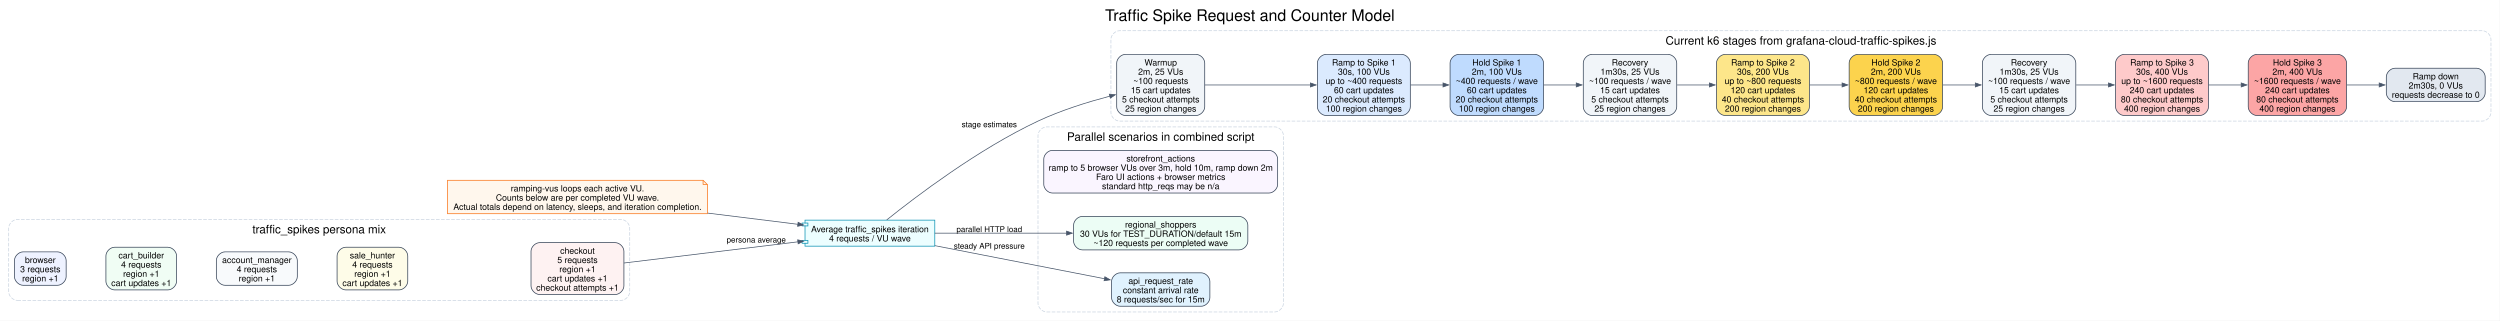
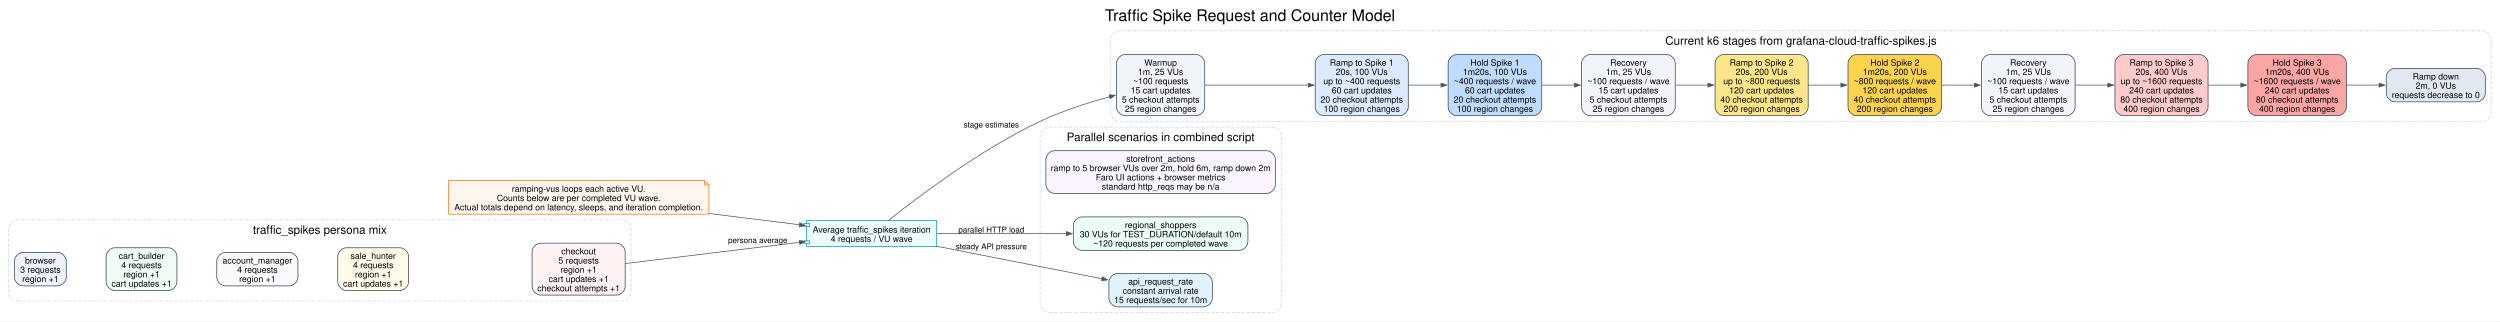
- <svg xmlns="http://www.w3.org/2000/svg" width="3458pt" height="444pt" viewBox="0.00 0.00 3458.00 444.00">
+ <svg xmlns="http://www.w3.org/2000/svg" width="3451pt" height="444pt" viewBox="0.00 0.00 3451.00 444.00">
  <g id="graph0" class="graph" transform="scale(1 1) rotate(0) translate(4 439.5)">
-     <polygon fill="white" stroke="none" points="-4,4 -4,-439.5 3453.5,-439.5 3453.5,4 -4,4" />
-     <text xml:space="preserve" text-anchor="middle" x="1724.75" y="-410.6" font-family="Helvetica,sans-Serif" font-size="22.00">Traffic Spike Request and Counter Model</text>
+     <polygon fill="white" stroke="none" points="-4,4 -4,-439.5 3446.75,-439.5 3446.75,4 -4,4" />
+     <text xml:space="preserve" text-anchor="middle" x="1721.38" y="-410.6" font-family="Helvetica,sans-Serif" font-size="22.00">Traffic Spike Request and Counter Model</text>
    <g id="clust1" class="cluster">
      <path fill="none" stroke="#cbd5e1" stroke-dasharray="5,2" d="M20,-24C20,-24 855,-24 855,-24 861,-24 867,-30 867,-36 867,-36 867,-124 867,-124 867,-130 861,-136 855,-136 855,-136 20,-136 20,-136 14,-136 8,-130 8,-124 8,-124 8,-36 8,-36 8,-30 14,-24 20,-24" />
      <text xml:space="preserve" text-anchor="middle" x="437.5" y="-116.8" font-family="Helvetica,sans-Serif" font-size="16.00">traffic_spikes persona mix</text>
    </g>
    <g id="clust2" class="cluster">
-       <path fill="none" stroke="#cbd5e1" stroke-dasharray="5,2" d="M1544.62,-272C1544.62,-272 3429.5,-272 3429.5,-272 3435.5,-272 3441.5,-278 3441.5,-284 3441.5,-284 3441.5,-385 3441.5,-385 3441.5,-391 3435.5,-397 3429.5,-397 3429.5,-397 1544.62,-397 1544.62,-397 1538.62,-397 1532.62,-391 1532.62,-385 1532.62,-385 1532.62,-284 1532.62,-284 1532.62,-278 1538.62,-272 1544.62,-272" />
-       <text xml:space="preserve" text-anchor="middle" x="2487.06" y="-377.8" font-family="Helvetica,sans-Serif" font-size="16.00">Current k6 stages from grafana-cloud-traffic-spikes.js</text>
+       <path fill="none" stroke="#cbd5e1" stroke-dasharray="5,2" d="M1541.25,-272C1541.25,-272 3422.75,-272 3422.75,-272 3428.75,-272 3434.75,-278 3434.75,-284 3434.75,-284 3434.75,-385 3434.75,-385 3434.75,-391 3428.75,-397 3422.75,-397 3422.75,-397 1541.25,-397 1541.25,-397 1535.25,-397 1529.25,-391 1529.25,-385 1529.25,-385 1529.25,-284 1529.25,-284 1529.25,-278 1535.25,-272 1541.25,-272" />
+       <text xml:space="preserve" text-anchor="middle" x="2482" y="-377.8" font-family="Helvetica,sans-Serif" font-size="16.00">Current k6 stages from grafana-cloud-traffic-spikes.js</text>
    </g>
    <g id="clust3" class="cluster">
-       <path fill="none" stroke="#cbd5e1" stroke-dasharray="5,2" d="M1443.75,-8C1443.75,-8 1759.25,-8 1759.25,-8 1765.25,-8 1771.25,-14 1771.25,-20 1771.25,-20 1771.25,-252 1771.25,-252 1771.25,-258 1765.25,-264 1759.25,-264 1759.25,-264 1443.75,-264 1443.75,-264 1437.75,-264 1431.75,-258 1431.75,-252 1431.75,-252 1431.75,-20 1431.75,-20 1431.75,-14 1437.75,-8 1443.75,-8" />
-       <text xml:space="preserve" text-anchor="middle" x="1601.5" y="-244.8" font-family="Helvetica,sans-Serif" font-size="16.00">Parallel scenarios in combined script</text>
+       <path fill="none" stroke="#cbd5e1" stroke-dasharray="5,2" d="M1443.75,-8C1443.75,-8 1752.5,-8 1752.5,-8 1758.5,-8 1764.5,-14 1764.5,-20 1764.5,-20 1764.5,-252 1764.5,-252 1764.5,-258 1758.5,-264 1752.5,-264 1752.5,-264 1443.75,-264 1443.75,-264 1437.75,-264 1431.75,-258 1431.75,-252 1431.75,-252 1431.75,-20 1431.75,-20 1431.75,-14 1437.75,-8 1443.75,-8" />
+       <text xml:space="preserve" text-anchor="middle" x="1598.12" y="-244.8" font-family="Helvetica,sans-Serif" font-size="16.00">Parallel scenarios in combined script</text>
    </g>
    <g id="node1" class="node">
      <polygon fill="#fff7ed" stroke="#f97316" points="968.5,-190.12 615,-190.12 615,-143.88 974.5,-143.88 974.5,-184.12 968.5,-190.12" />
      <polyline fill="none" stroke="#f97316" points="968.5,-190.12 968.5,-184.12" />
      <polyline fill="none" stroke="#f97316" points="974.5,-184.12 968.5,-184.12" />
      <text xml:space="preserve" text-anchor="middle" x="794.75" y="-174.72" font-family="Helvetica,sans-Serif" font-size="12.00">ramping-vus loops each active VU.</text>
      <text xml:space="preserve" text-anchor="middle" x="794.75" y="-161.97" font-family="Helvetica,sans-Serif" font-size="12.00">Counts below are per completed VU wave.</text>
      <text xml:space="preserve" text-anchor="middle" x="794.75" y="-149.22" font-family="Helvetica,sans-Serif" font-size="12.00">Actual totals depend on latency, sleeps, and iteration completion.</text>
    </g>
    <g id="node2" class="node">
      <polygon fill="#ecfeff" stroke="#0891b2" points="1289,-135 1109.5,-135 1109.5,-131 1105.5,-131 1105.5,-127 1109.5,-127 1109.5,-107 1105.5,-107 1105.5,-103 1109.5,-103 1109.5,-99 1289,-99 1289,-135" />
      <polyline fill="none" stroke="#0891b2" points="1109.5,-131 1113.5,-131 1113.5,-127 1109.5,-127" />
      <polyline fill="none" stroke="#0891b2" points="1109.5,-107 1113.5,-107 1113.5,-103 1109.5,-103" />
      <text xml:space="preserve" text-anchor="middle" x="1199.25" y="-118.35" font-family="Helvetica,sans-Serif" font-size="12.00">Average traffic_spikes iteration</text>
      <text xml:space="preserve" text-anchor="middle" x="1199.25" y="-105.6" font-family="Helvetica,sans-Serif" font-size="12.00">4 requests / VU wave</text>
    </g>
    <g id="edge14" class="edge">
      <path fill="none" stroke="#475569" d="M974.93,-144.74C1017.77,-139.42 1061.96,-133.93 1099.61,-129.25" />
      <polygon fill="#475569" stroke="#475569" points="1099.94,-132.03 1107.53,-128.27 1099.25,-126.48 1099.94,-132.03" />
    </g>
    <g id="node8" class="node">
-       <path fill="#f1f5f9" stroke="#334155" d="M1650.38,-364.25C1650.38,-364.25 1552.62,-364.25 1552.62,-364.25 1546.62,-364.25 1540.62,-358.25 1540.62,-352.25 1540.62,-352.25 1540.62,-291.75 1540.62,-291.75 1540.62,-285.75 1546.62,-279.75 1552.62,-279.75 1552.62,-279.75 1650.38,-279.75 1650.38,-279.75 1656.38,-279.75 1662.38,-285.75 1662.38,-291.75 1662.38,-291.75 1662.38,-352.25 1662.38,-352.25 1662.38,-358.25 1656.38,-364.25 1650.38,-364.25" />
-       <text xml:space="preserve" text-anchor="middle" x="1601.5" y="-348.85" font-family="Helvetica,sans-Serif" font-size="12.00">Warmup</text>
-       <text xml:space="preserve" text-anchor="middle" x="1601.5" y="-336.1" font-family="Helvetica,sans-Serif" font-size="12.00">2m, 25 VUs</text>
-       <text xml:space="preserve" text-anchor="middle" x="1601.5" y="-323.35" font-family="Helvetica,sans-Serif" font-size="12.00">~100 requests</text>
-       <text xml:space="preserve" text-anchor="middle" x="1601.5" y="-310.6" font-family="Helvetica,sans-Serif" font-size="12.00">15 cart updates</text>
-       <text xml:space="preserve" text-anchor="middle" x="1601.5" y="-297.85" font-family="Helvetica,sans-Serif" font-size="12.00">5 checkout attempts</text>
-       <text xml:space="preserve" text-anchor="middle" x="1601.5" y="-285.1" font-family="Helvetica,sans-Serif" font-size="12.00">25 region changes</text>
+       <path fill="#f1f5f9" stroke="#334155" d="M1647,-364.25C1647,-364.25 1549.25,-364.25 1549.25,-364.25 1543.25,-364.25 1537.25,-358.25 1537.25,-352.25 1537.25,-352.25 1537.25,-291.75 1537.25,-291.75 1537.25,-285.75 1543.25,-279.75 1549.25,-279.75 1549.25,-279.75 1647,-279.75 1647,-279.75 1653,-279.75 1659,-285.75 1659,-291.75 1659,-291.75 1659,-352.25 1659,-352.25 1659,-358.25 1653,-364.25 1647,-364.25" />
+       <text xml:space="preserve" text-anchor="middle" x="1598.12" y="-348.85" font-family="Helvetica,sans-Serif" font-size="12.00">Warmup</text>
+       <text xml:space="preserve" text-anchor="middle" x="1598.12" y="-336.1" font-family="Helvetica,sans-Serif" font-size="12.00">1m, 25 VUs</text>
+       <text xml:space="preserve" text-anchor="middle" x="1598.12" y="-323.35" font-family="Helvetica,sans-Serif" font-size="12.00">~100 requests</text>
+       <text xml:space="preserve" text-anchor="middle" x="1598.12" y="-310.6" font-family="Helvetica,sans-Serif" font-size="12.00">15 cart updates</text>
+       <text xml:space="preserve" text-anchor="middle" x="1598.12" y="-297.85" font-family="Helvetica,sans-Serif" font-size="12.00">5 checkout attempts</text>
+       <text xml:space="preserve" text-anchor="middle" x="1598.12" y="-285.1" font-family="Helvetica,sans-Serif" font-size="12.00">25 region changes</text>
    </g>
    <g id="edge15" class="edge">
-       <path fill="none" stroke="#475569" d="M1222.52,-135.31C1262.26,-167.18 1349,-233.14 1431.75,-272 1463.22,-286.78 1500.04,-298.29 1531.25,-306.53" />
-       <polygon fill="#475569" stroke="#475569" points="1530.41,-309.21 1538.85,-308.5 1531.81,-303.78 1530.41,-309.21" />
-       <text xml:space="preserve" text-anchor="middle" x="1364.38" y="-263.57" font-family="Helvetica,sans-Serif" font-size="11.00">stage estimates</text>
+       <path fill="none" stroke="#475569" d="M1222.54,-135.26C1262.31,-167.06 1349.11,-232.91 1431.75,-272 1462.23,-286.42 1497.82,-297.81 1528.17,-306.06" />
+       <polygon fill="#475569" stroke="#475569" points="1527.08,-308.67 1535.53,-308.02 1528.52,-303.26 1527.08,-308.67" />
+       <text xml:space="preserve" text-anchor="middle" x="1364.38" y="-263.52" font-family="Helvetica,sans-Serif" font-size="11.00">stage estimates</text>
    </g>
    <g id="node18" class="node">
-       <path fill="#ecfdf5" stroke="#334155" d="M1710,-140.12C1710,-140.12 1493,-140.12 1493,-140.12 1487,-140.12 1481,-134.12 1481,-128.12 1481,-128.12 1481,-105.88 1481,-105.88 1481,-99.88 1487,-93.88 1493,-93.88 1493,-93.88 1710,-93.88 1710,-93.88 1716,-93.88 1722,-99.88 1722,-105.88 1722,-105.88 1722,-128.12 1722,-128.12 1722,-134.12 1716,-140.12 1710,-140.12" />
-       <text xml:space="preserve" text-anchor="middle" x="1601.5" y="-124.72" font-family="Helvetica,sans-Serif" font-size="12.00">regional_shoppers</text>
-       <text xml:space="preserve" text-anchor="middle" x="1601.5" y="-111.97" font-family="Helvetica,sans-Serif" font-size="12.00">30 VUs for TEST_DURATION/default 15m</text>
-       <text xml:space="preserve" text-anchor="middle" x="1601.5" y="-99.22" font-family="Helvetica,sans-Serif" font-size="12.00">~120 requests per completed wave</text>
+       <path fill="#ecfdf5" stroke="#334155" d="M1706.62,-140.12C1706.62,-140.12 1489.62,-140.12 1489.62,-140.12 1483.62,-140.12 1477.62,-134.12 1477.62,-128.12 1477.62,-128.12 1477.62,-105.88 1477.62,-105.88 1477.62,-99.88 1483.62,-93.88 1489.62,-93.88 1489.62,-93.88 1706.62,-93.88 1706.62,-93.88 1712.62,-93.88 1718.62,-99.88 1718.62,-105.88 1718.62,-105.88 1718.62,-128.12 1718.62,-128.12 1718.62,-134.12 1712.62,-140.12 1706.62,-140.12" />
+       <text xml:space="preserve" text-anchor="middle" x="1598.12" y="-124.72" font-family="Helvetica,sans-Serif" font-size="12.00">regional_shoppers</text>
+       <text xml:space="preserve" text-anchor="middle" x="1598.12" y="-111.97" font-family="Helvetica,sans-Serif" font-size="12.00">30 VUs for TEST_DURATION/default 10m</text>
+       <text xml:space="preserve" text-anchor="middle" x="1598.12" y="-99.22" font-family="Helvetica,sans-Serif" font-size="12.00">~120 requests per completed wave</text>
    </g>
    <g id="edge16" class="edge">
-       <path fill="none" stroke="#475569" d="M1289.08,-117C1342.64,-117 1411.79,-117 1471.32,-117" />
-       <polygon fill="#475569" stroke="#475569" points="1471.28,-119.8 1479.28,-117 1471.28,-114.2 1471.28,-119.8" />
+       <path fill="none" stroke="#475569" d="M1289.32,-117C1342.03,-117 1409.72,-117 1468.19,-117" />
+       <polygon fill="#475569" stroke="#475569" points="1467.98,-119.8 1475.98,-117 1467.98,-114.2 1467.98,-119.8" />
      <text xml:space="preserve" text-anchor="middle" x="1364.38" y="-118.55" font-family="Helvetica,sans-Serif" font-size="11.00">parallel HTTP load</text>
    </g>
    <g id="node19" class="node">
-       <path fill="#e0f2fe" stroke="#334155" d="M1657.5,-62.12C1657.5,-62.12 1545.5,-62.12 1545.5,-62.12 1539.5,-62.12 1533.5,-56.12 1533.5,-50.12 1533.5,-50.12 1533.5,-27.88 1533.5,-27.88 1533.5,-21.88 1539.5,-15.88 1545.5,-15.88 1545.5,-15.88 1657.5,-15.88 1657.5,-15.88 1663.5,-15.88 1669.5,-21.88 1669.5,-27.88 1669.5,-27.88 1669.5,-50.12 1669.5,-50.12 1669.5,-56.12 1663.5,-62.12 1657.5,-62.12" />
-       <text xml:space="preserve" text-anchor="middle" x="1601.5" y="-46.73" font-family="Helvetica,sans-Serif" font-size="12.00">api_request_rate</text>
-       <text xml:space="preserve" text-anchor="middle" x="1601.5" y="-33.98" font-family="Helvetica,sans-Serif" font-size="12.00">constant arrival rate</text>
-       <text xml:space="preserve" text-anchor="middle" x="1601.5" y="-21.23" font-family="Helvetica,sans-Serif" font-size="12.00">8 requests/sec for 15m</text>
+       <path fill="#e0f2fe" stroke="#334155" d="M1657.5,-62.12C1657.5,-62.12 1538.75,-62.12 1538.75,-62.12 1532.75,-62.12 1526.75,-56.12 1526.75,-50.12 1526.75,-50.12 1526.75,-27.88 1526.75,-27.88 1526.75,-21.88 1532.75,-15.88 1538.75,-15.88 1538.75,-15.88 1657.5,-15.88 1657.5,-15.88 1663.5,-15.88 1669.5,-21.88 1669.5,-27.88 1669.5,-27.88 1669.5,-50.12 1669.5,-50.12 1669.5,-56.12 1663.5,-62.12 1657.5,-62.12" />
+       <text xml:space="preserve" text-anchor="middle" x="1598.12" y="-46.73" font-family="Helvetica,sans-Serif" font-size="12.00">api_request_rate</text>
+       <text xml:space="preserve" text-anchor="middle" x="1598.12" y="-33.98" font-family="Helvetica,sans-Serif" font-size="12.00">constant arrival rate</text>
+       <text xml:space="preserve" text-anchor="middle" x="1598.12" y="-21.23" font-family="Helvetica,sans-Serif" font-size="12.00">15 requests/sec for 10m</text>
    </g>
    <g id="edge17" class="edge">
-       <path fill="none" stroke="#475569" d="M1289.08,-99.69C1359.47,-85.97 1456.79,-67.01 1523.81,-53.95" />
-       <polygon fill="#475569" stroke="#475569" points="1524.25,-56.71 1531.57,-52.43 1523.18,-51.21 1524.25,-56.71" />
+       <path fill="none" stroke="#475569" d="M1289.32,-99.5C1357.74,-86.05 1451.41,-67.64 1517.39,-54.67" />
+       <polygon fill="#475569" stroke="#475569" points="1517.71,-57.46 1525.02,-53.17 1516.63,-51.97 1517.71,-57.46" />
      <text xml:space="preserve" text-anchor="middle" x="1364.38" y="-95.5" font-family="Helvetica,sans-Serif" font-size="11.00">steady API pressure</text>
    </g>
    <g id="node3" class="node">
      <path fill="#eef2ff" stroke="#334155" d="M75.5,-91.12C75.5,-91.12 28,-91.12 28,-91.12 22,-91.12 16,-85.12 16,-79.12 16,-79.12 16,-56.88 16,-56.88 16,-50.88 22,-44.88 28,-44.88 28,-44.88 75.5,-44.88 75.5,-44.88 81.5,-44.88 87.5,-50.88 87.5,-56.88 87.5,-56.88 87.5,-79.12 87.5,-79.12 87.5,-85.12 81.5,-91.12 75.5,-91.12" />
      <text xml:space="preserve" text-anchor="middle" x="51.75" y="-75.72" font-family="Helvetica,sans-Serif" font-size="12.00">browser</text>
      <text xml:space="preserve" text-anchor="middle" x="51.75" y="-62.98" font-family="Helvetica,sans-Serif" font-size="12.00">3 requests</text>
      <text xml:space="preserve" text-anchor="middle" x="51.75" y="-50.23" font-family="Helvetica,sans-Serif" font-size="12.00">region +1</text>
    </g>
    <g id="node4" class="node">
      <path fill="#f0fdf4" stroke="#334155" d="M228.25,-97.5C228.25,-97.5 154.5,-97.5 154.5,-97.5 148.5,-97.5 142.5,-91.5 142.5,-85.5 142.5,-85.5 142.5,-50.5 142.5,-50.5 142.5,-44.5 148.5,-38.5 154.5,-38.5 154.5,-38.5 228.25,-38.5 228.25,-38.5 234.25,-38.5 240.25,-44.5 240.25,-50.5 240.25,-50.5 240.25,-85.5 240.25,-85.5 240.25,-91.5 234.25,-97.5 228.25,-97.5" />
      <text xml:space="preserve" text-anchor="middle" x="191.38" y="-82.1" font-family="Helvetica,sans-Serif" font-size="12.00">cart_builder</text>
      <text xml:space="preserve" text-anchor="middle" x="191.38" y="-69.35" font-family="Helvetica,sans-Serif" font-size="12.00">4 requests</text>
      <text xml:space="preserve" text-anchor="middle" x="191.38" y="-56.6" font-family="Helvetica,sans-Serif" font-size="12.00">region +1</text>
      <text xml:space="preserve" text-anchor="middle" x="191.38" y="-43.85" font-family="Helvetica,sans-Serif" font-size="12.00">cart updates +1</text>
    </g>
    <g id="node5" class="node">
      <path fill="#f8fafc" stroke="#334155" d="M395.25,-91.12C395.25,-91.12 307.25,-91.12 307.25,-91.12 301.25,-91.12 295.25,-85.12 295.25,-79.12 295.25,-79.12 295.25,-56.88 295.25,-56.88 295.25,-50.88 301.25,-44.88 307.25,-44.88 307.25,-44.88 395.25,-44.88 395.25,-44.88 401.25,-44.88 407.25,-50.88 407.25,-56.88 407.25,-56.88 407.25,-79.12 407.25,-79.12 407.25,-85.12 401.25,-91.12 395.25,-91.12" />
      <text xml:space="preserve" text-anchor="middle" x="351.25" y="-75.72" font-family="Helvetica,sans-Serif" font-size="12.00">account_manager</text>
      <text xml:space="preserve" text-anchor="middle" x="351.25" y="-62.98" font-family="Helvetica,sans-Serif" font-size="12.00">4 requests</text>
      <text xml:space="preserve" text-anchor="middle" x="351.25" y="-50.23" font-family="Helvetica,sans-Serif" font-size="12.00">region +1</text>
    </g>
    <g id="node6" class="node">
      <path fill="#fefce8" stroke="#334155" d="M548,-97.5C548,-97.5 474.25,-97.5 474.25,-97.5 468.25,-97.5 462.25,-91.5 462.25,-85.5 462.25,-85.5 462.25,-50.5 462.25,-50.5 462.25,-44.5 468.25,-38.5 474.25,-38.5 474.25,-38.5 548,-38.5 548,-38.5 554,-38.5 560,-44.5 560,-50.5 560,-50.5 560,-85.5 560,-85.5 560,-91.5 554,-97.5 548,-97.5" />
      <text xml:space="preserve" text-anchor="middle" x="511.12" y="-82.1" font-family="Helvetica,sans-Serif" font-size="12.00">sale_hunter</text>
      <text xml:space="preserve" text-anchor="middle" x="511.12" y="-69.35" font-family="Helvetica,sans-Serif" font-size="12.00">4 requests</text>
      <text xml:space="preserve" text-anchor="middle" x="511.12" y="-56.6" font-family="Helvetica,sans-Serif" font-size="12.00">region +1</text>
      <text xml:space="preserve" text-anchor="middle" x="511.12" y="-43.85" font-family="Helvetica,sans-Serif" font-size="12.00">cart updates +1</text>
    </g>
    <g id="node7" class="node">
      <path fill="#fef2f2" stroke="#334155" d="M847,-103.88C847,-103.88 742.5,-103.88 742.5,-103.88 736.5,-103.88 730.5,-97.88 730.5,-91.88 730.5,-91.88 730.5,-44.12 730.5,-44.12 730.5,-38.12 736.5,-32.12 742.5,-32.12 742.5,-32.12 847,-32.12 847,-32.12 853,-32.12 859,-38.12 859,-44.12 859,-44.12 859,-91.88 859,-91.88 859,-97.88 853,-103.88 847,-103.88" />
      <text xml:space="preserve" text-anchor="middle" x="794.75" y="-88.47" font-family="Helvetica,sans-Serif" font-size="12.00">checkout</text>
      <text xml:space="preserve" text-anchor="middle" x="794.75" y="-75.72" font-family="Helvetica,sans-Serif" font-size="12.00">5 requests</text>
      <text xml:space="preserve" text-anchor="middle" x="794.75" y="-62.98" font-family="Helvetica,sans-Serif" font-size="12.00">region +1</text>
      <text xml:space="preserve" text-anchor="middle" x="794.75" y="-50.23" font-family="Helvetica,sans-Serif" font-size="12.00">cart updates +1</text>
      <text xml:space="preserve" text-anchor="middle" x="794.75" y="-37.48" font-family="Helvetica,sans-Serif" font-size="12.00">checkout attempts +1</text>
    </g>
    <g id="edge18" class="edge">
      <path fill="none" stroke="#475569" d="M859.08,-75.71C923.76,-83.58 1025.04,-95.91 1100.11,-105.05" />
      <polygon fill="#475569" stroke="#475569" points="1099.34,-107.78 1107.62,-105.97 1100.02,-102.22 1099.34,-107.78" />
      <text xml:space="preserve" text-anchor="middle" x="1042" y="-104.07" font-family="Helvetica,sans-Serif" font-size="11.00">persona average</text>
    </g>
    <g id="node9" class="node">
-       <path fill="#dbeafe" stroke="#334155" d="M1934.75,-364.25C1934.75,-364.25 1830.25,-364.25 1830.25,-364.25 1824.25,-364.25 1818.25,-358.25 1818.25,-352.25 1818.25,-352.25 1818.25,-291.75 1818.25,-291.75 1818.25,-285.75 1824.25,-279.75 1830.25,-279.75 1830.25,-279.75 1934.75,-279.75 1934.75,-279.75 1940.75,-279.75 1946.75,-285.75 1946.75,-291.75 1946.75,-291.75 1946.75,-352.25 1946.75,-352.25 1946.75,-358.25 1940.75,-364.25 1934.75,-364.25" />
-       <text xml:space="preserve" text-anchor="middle" x="1882.5" y="-348.85" font-family="Helvetica,sans-Serif" font-size="12.00">Ramp to Spike 1</text>
-       <text xml:space="preserve" text-anchor="middle" x="1882.5" y="-336.1" font-family="Helvetica,sans-Serif" font-size="12.00">30s, 100 VUs</text>
-       <text xml:space="preserve" text-anchor="middle" x="1882.5" y="-323.35" font-family="Helvetica,sans-Serif" font-size="12.00">up to ~400 requests</text>
-       <text xml:space="preserve" text-anchor="middle" x="1882.5" y="-310.6" font-family="Helvetica,sans-Serif" font-size="12.00">60 cart updates</text>
-       <text xml:space="preserve" text-anchor="middle" x="1882.5" y="-297.85" font-family="Helvetica,sans-Serif" font-size="12.00">20 checkout attempts</text>
-       <text xml:space="preserve" text-anchor="middle" x="1882.5" y="-285.1" font-family="Helvetica,sans-Serif" font-size="12.00">100 region changes</text>
+       <path fill="#dbeafe" stroke="#334155" d="M1928,-364.25C1928,-364.25 1823.5,-364.25 1823.5,-364.25 1817.5,-364.25 1811.5,-358.25 1811.5,-352.25 1811.5,-352.25 1811.5,-291.75 1811.5,-291.75 1811.5,-285.75 1817.5,-279.75 1823.5,-279.75 1823.5,-279.75 1928,-279.75 1928,-279.75 1934,-279.75 1940,-285.75 1940,-291.75 1940,-291.75 1940,-352.25 1940,-352.25 1940,-358.25 1934,-364.25 1928,-364.25" />
+       <text xml:space="preserve" text-anchor="middle" x="1875.75" y="-348.85" font-family="Helvetica,sans-Serif" font-size="12.00">Ramp to Spike 1</text>
+       <text xml:space="preserve" text-anchor="middle" x="1875.75" y="-336.1" font-family="Helvetica,sans-Serif" font-size="12.00">20s, 100 VUs</text>
+       <text xml:space="preserve" text-anchor="middle" x="1875.75" y="-323.35" font-family="Helvetica,sans-Serif" font-size="12.00">up to ~400 requests</text>
+       <text xml:space="preserve" text-anchor="middle" x="1875.75" y="-310.6" font-family="Helvetica,sans-Serif" font-size="12.00">60 cart updates</text>
+       <text xml:space="preserve" text-anchor="middle" x="1875.75" y="-297.85" font-family="Helvetica,sans-Serif" font-size="12.00">20 checkout attempts</text>
+       <text xml:space="preserve" text-anchor="middle" x="1875.75" y="-285.1" font-family="Helvetica,sans-Serif" font-size="12.00">100 region changes</text>
    </g>
    <g id="edge5" class="edge">
-       <path fill="none" stroke="#475569" d="M1662.7,-322C1705.47,-322 1763.14,-322 1808.53,-322" />
-       <polygon fill="#475569" stroke="#475569" points="1808.51,-324.8 1816.51,-322 1808.51,-319.2 1808.51,-324.8" />
+       <path fill="none" stroke="#475569" d="M1659.27,-322C1701.27,-322 1757.55,-322 1802.07,-322" />
+       <polygon fill="#475569" stroke="#475569" points="1801.86,-324.8 1809.86,-322 1801.86,-319.2 1801.86,-324.8" />
    </g>
    <g id="node10" class="node">
-       <path fill="#bfdbfe" stroke="#334155" d="M2119,-364.25C2119,-364.25 2013.75,-364.25 2013.75,-364.25 2007.75,-364.25 2001.75,-358.25 2001.75,-352.25 2001.75,-352.25 2001.75,-291.75 2001.75,-291.75 2001.75,-285.75 2007.75,-279.75 2013.75,-279.75 2013.75,-279.75 2119,-279.75 2119,-279.75 2125,-279.75 2131,-285.75 2131,-291.75 2131,-291.75 2131,-352.25 2131,-352.25 2131,-358.25 2125,-364.25 2119,-364.25" />
-       <text xml:space="preserve" text-anchor="middle" x="2066.38" y="-348.85" font-family="Helvetica,sans-Serif" font-size="12.00">Hold Spike 1</text>
-       <text xml:space="preserve" text-anchor="middle" x="2066.38" y="-336.1" font-family="Helvetica,sans-Serif" font-size="12.00">2m, 100 VUs</text>
-       <text xml:space="preserve" text-anchor="middle" x="2066.38" y="-323.35" font-family="Helvetica,sans-Serif" font-size="12.00">~400 requests / wave</text>
-       <text xml:space="preserve" text-anchor="middle" x="2066.38" y="-310.6" font-family="Helvetica,sans-Serif" font-size="12.00">60 cart updates</text>
-       <text xml:space="preserve" text-anchor="middle" x="2066.38" y="-297.85" font-family="Helvetica,sans-Serif" font-size="12.00">20 checkout attempts</text>
-       <text xml:space="preserve" text-anchor="middle" x="2066.38" y="-285.1" font-family="Helvetica,sans-Serif" font-size="12.00">100 region changes</text>
+       <path fill="#bfdbfe" stroke="#334155" d="M2112.25,-364.25C2112.25,-364.25 2007,-364.25 2007,-364.25 2001,-364.25 1995,-358.25 1995,-352.25 1995,-352.25 1995,-291.75 1995,-291.75 1995,-285.75 2001,-279.75 2007,-279.75 2007,-279.75 2112.25,-279.75 2112.25,-279.75 2118.25,-279.75 2124.25,-285.75 2124.25,-291.75 2124.25,-291.75 2124.25,-352.25 2124.25,-352.25 2124.25,-358.25 2118.25,-364.25 2112.25,-364.25" />
+       <text xml:space="preserve" text-anchor="middle" x="2059.62" y="-348.85" font-family="Helvetica,sans-Serif" font-size="12.00">Hold Spike 1</text>
+       <text xml:space="preserve" text-anchor="middle" x="2059.62" y="-336.1" font-family="Helvetica,sans-Serif" font-size="12.00">1m20s, 100 VUs</text>
+       <text xml:space="preserve" text-anchor="middle" x="2059.62" y="-323.35" font-family="Helvetica,sans-Serif" font-size="12.00">~400 requests / wave</text>
+       <text xml:space="preserve" text-anchor="middle" x="2059.62" y="-310.6" font-family="Helvetica,sans-Serif" font-size="12.00">60 cart updates</text>
+       <text xml:space="preserve" text-anchor="middle" x="2059.62" y="-297.85" font-family="Helvetica,sans-Serif" font-size="12.00">20 checkout attempts</text>
+       <text xml:space="preserve" text-anchor="middle" x="2059.62" y="-285.1" font-family="Helvetica,sans-Serif" font-size="12.00">100 region changes</text>
    </g>
    <g id="edge6" class="edge">
-       <path fill="none" stroke="#475569" d="M1947.11,-322C1961.7,-322 1977.33,-322 1992.28,-322" />
-       <polygon fill="#475569" stroke="#475569" points="1991.98,-324.8 1999.98,-322 1991.98,-319.2 1991.98,-324.8" />
+       <path fill="none" stroke="#475569" d="M1940.36,-322C1954.95,-322 1970.58,-322 1985.53,-322" />
+       <polygon fill="#475569" stroke="#475569" points="1985.23,-324.8 1993.23,-322 1985.23,-319.2 1985.23,-324.8" />
    </g>
    <g id="node11" class="node">
-       <path fill="#f1f5f9" stroke="#334155" d="M2303.25,-364.25C2303.25,-364.25 2198,-364.25 2198,-364.25 2192,-364.25 2186,-358.25 2186,-352.25 2186,-352.25 2186,-291.75 2186,-291.75 2186,-285.75 2192,-279.75 2198,-279.75 2198,-279.75 2303.25,-279.75 2303.25,-279.75 2309.25,-279.75 2315.25,-285.75 2315.25,-291.75 2315.25,-291.75 2315.25,-352.25 2315.25,-352.25 2315.25,-358.25 2309.25,-364.25 2303.25,-364.25" />
-       <text xml:space="preserve" text-anchor="middle" x="2250.62" y="-348.85" font-family="Helvetica,sans-Serif" font-size="12.00">Recovery</text>
-       <text xml:space="preserve" text-anchor="middle" x="2250.62" y="-336.1" font-family="Helvetica,sans-Serif" font-size="12.00">1m30s, 25 VUs</text>
-       <text xml:space="preserve" text-anchor="middle" x="2250.62" y="-323.35" font-family="Helvetica,sans-Serif" font-size="12.00">~100 requests / wave</text>
-       <text xml:space="preserve" text-anchor="middle" x="2250.62" y="-310.6" font-family="Helvetica,sans-Serif" font-size="12.00">15 cart updates</text>
-       <text xml:space="preserve" text-anchor="middle" x="2250.62" y="-297.85" font-family="Helvetica,sans-Serif" font-size="12.00">5 checkout attempts</text>
-       <text xml:space="preserve" text-anchor="middle" x="2250.62" y="-285.1" font-family="Helvetica,sans-Serif" font-size="12.00">25 region changes</text>
+       <path fill="#f1f5f9" stroke="#334155" d="M2296.5,-364.25C2296.5,-364.25 2191.25,-364.25 2191.25,-364.25 2185.25,-364.25 2179.25,-358.25 2179.25,-352.25 2179.25,-352.25 2179.25,-291.75 2179.25,-291.75 2179.25,-285.75 2185.25,-279.75 2191.25,-279.75 2191.25,-279.75 2296.5,-279.75 2296.5,-279.75 2302.5,-279.75 2308.5,-285.75 2308.5,-291.75 2308.5,-291.75 2308.5,-352.25 2308.5,-352.25 2308.5,-358.25 2302.5,-364.25 2296.5,-364.25" />
+       <text xml:space="preserve" text-anchor="middle" x="2243.88" y="-348.85" font-family="Helvetica,sans-Serif" font-size="12.00">Recovery</text>
+       <text xml:space="preserve" text-anchor="middle" x="2243.88" y="-336.1" font-family="Helvetica,sans-Serif" font-size="12.00">1m, 25 VUs</text>
+       <text xml:space="preserve" text-anchor="middle" x="2243.88" y="-323.35" font-family="Helvetica,sans-Serif" font-size="12.00">~100 requests / wave</text>
+       <text xml:space="preserve" text-anchor="middle" x="2243.88" y="-310.6" font-family="Helvetica,sans-Serif" font-size="12.00">15 cart updates</text>
+       <text xml:space="preserve" text-anchor="middle" x="2243.88" y="-297.85" font-family="Helvetica,sans-Serif" font-size="12.00">5 checkout attempts</text>
+       <text xml:space="preserve" text-anchor="middle" x="2243.88" y="-285.1" font-family="Helvetica,sans-Serif" font-size="12.00">25 region changes</text>
    </g>
    <g id="edge7" class="edge">
-       <path fill="none" stroke="#475569" d="M2131.37,-322C2145.98,-322 2161.62,-322 2176.57,-322" />
-       <polygon fill="#475569" stroke="#475569" points="2176.27,-324.8 2184.27,-322 2176.27,-319.2 2176.27,-324.8" />
+       <path fill="none" stroke="#475569" d="M2124.62,-322C2139.23,-322 2154.87,-322 2169.82,-322" />
+       <polygon fill="#475569" stroke="#475569" points="2169.52,-324.8 2177.52,-322 2169.52,-319.2 2169.52,-324.8" />
    </g>
    <g id="node12" class="node">
-       <path fill="#fde68a" stroke="#334155" d="M2486.75,-364.25C2486.75,-364.25 2382.25,-364.25 2382.25,-364.25 2376.25,-364.25 2370.25,-358.25 2370.25,-352.25 2370.25,-352.25 2370.25,-291.75 2370.25,-291.75 2370.25,-285.75 2376.25,-279.75 2382.25,-279.75 2382.25,-279.75 2486.75,-279.75 2486.75,-279.75 2492.75,-279.75 2498.75,-285.75 2498.75,-291.75 2498.75,-291.75 2498.75,-352.25 2498.75,-352.25 2498.75,-358.25 2492.75,-364.25 2486.75,-364.25" />
-       <text xml:space="preserve" text-anchor="middle" x="2434.5" y="-348.85" font-family="Helvetica,sans-Serif" font-size="12.00">Ramp to Spike 2</text>
-       <text xml:space="preserve" text-anchor="middle" x="2434.5" y="-336.1" font-family="Helvetica,sans-Serif" font-size="12.00">30s, 200 VUs</text>
-       <text xml:space="preserve" text-anchor="middle" x="2434.5" y="-323.35" font-family="Helvetica,sans-Serif" font-size="12.00">up to ~800 requests</text>
-       <text xml:space="preserve" text-anchor="middle" x="2434.5" y="-310.6" font-family="Helvetica,sans-Serif" font-size="12.00">120 cart updates</text>
-       <text xml:space="preserve" text-anchor="middle" x="2434.5" y="-297.85" font-family="Helvetica,sans-Serif" font-size="12.00">40 checkout attempts</text>
-       <text xml:space="preserve" text-anchor="middle" x="2434.5" y="-285.1" font-family="Helvetica,sans-Serif" font-size="12.00">200 region changes</text>
+       <path fill="#fde68a" stroke="#334155" d="M2480,-364.25C2480,-364.25 2375.5,-364.25 2375.5,-364.25 2369.5,-364.25 2363.5,-358.25 2363.5,-352.25 2363.5,-352.25 2363.5,-291.75 2363.5,-291.75 2363.5,-285.75 2369.5,-279.75 2375.5,-279.75 2375.5,-279.75 2480,-279.75 2480,-279.75 2486,-279.75 2492,-285.75 2492,-291.75 2492,-291.75 2492,-352.25 2492,-352.25 2492,-358.25 2486,-364.25 2480,-364.25" />
+       <text xml:space="preserve" text-anchor="middle" x="2427.75" y="-348.85" font-family="Helvetica,sans-Serif" font-size="12.00">Ramp to Spike 2</text>
+       <text xml:space="preserve" text-anchor="middle" x="2427.75" y="-336.1" font-family="Helvetica,sans-Serif" font-size="12.00">20s, 200 VUs</text>
+       <text xml:space="preserve" text-anchor="middle" x="2427.75" y="-323.35" font-family="Helvetica,sans-Serif" font-size="12.00">up to ~800 requests</text>
+       <text xml:space="preserve" text-anchor="middle" x="2427.75" y="-310.6" font-family="Helvetica,sans-Serif" font-size="12.00">120 cart updates</text>
+       <text xml:space="preserve" text-anchor="middle" x="2427.75" y="-297.85" font-family="Helvetica,sans-Serif" font-size="12.00">40 checkout attempts</text>
+       <text xml:space="preserve" text-anchor="middle" x="2427.75" y="-285.1" font-family="Helvetica,sans-Serif" font-size="12.00">200 region changes</text>
    </g>
    <g id="edge8" class="edge">
-       <path fill="none" stroke="#475569" d="M2315.75,-322C2330.31,-322 2345.89,-322 2360.79,-322" />
-       <polygon fill="#475569" stroke="#475569" points="2360.44,-324.8 2368.44,-322 2360.44,-319.2 2360.44,-324.8" />
+       <path fill="none" stroke="#475569" d="M2309,-322C2323.56,-322 2339.14,-322 2354.04,-322" />
+       <polygon fill="#475569" stroke="#475569" points="2353.69,-324.8 2361.69,-322 2353.69,-319.2 2353.69,-324.8" />
    </g>
    <g id="node13" class="node">
-       <path fill="#fcd34d" stroke="#334155" d="M2671,-364.25C2671,-364.25 2565.75,-364.25 2565.75,-364.25 2559.75,-364.25 2553.75,-358.25 2553.75,-352.25 2553.75,-352.25 2553.75,-291.75 2553.75,-291.75 2553.75,-285.75 2559.75,-279.75 2565.75,-279.75 2565.75,-279.75 2671,-279.75 2671,-279.75 2677,-279.75 2683,-285.75 2683,-291.75 2683,-291.75 2683,-352.25 2683,-352.25 2683,-358.25 2677,-364.25 2671,-364.25" />
-       <text xml:space="preserve" text-anchor="middle" x="2618.38" y="-348.85" font-family="Helvetica,sans-Serif" font-size="12.00">Hold Spike 2</text>
-       <text xml:space="preserve" text-anchor="middle" x="2618.38" y="-336.1" font-family="Helvetica,sans-Serif" font-size="12.00">2m, 200 VUs</text>
-       <text xml:space="preserve" text-anchor="middle" x="2618.38" y="-323.35" font-family="Helvetica,sans-Serif" font-size="12.00">~800 requests / wave</text>
-       <text xml:space="preserve" text-anchor="middle" x="2618.38" y="-310.6" font-family="Helvetica,sans-Serif" font-size="12.00">120 cart updates</text>
-       <text xml:space="preserve" text-anchor="middle" x="2618.38" y="-297.85" font-family="Helvetica,sans-Serif" font-size="12.00">40 checkout attempts</text>
-       <text xml:space="preserve" text-anchor="middle" x="2618.38" y="-285.1" font-family="Helvetica,sans-Serif" font-size="12.00">200 region changes</text>
+       <path fill="#fcd34d" stroke="#334155" d="M2664.25,-364.25C2664.25,-364.25 2559,-364.25 2559,-364.25 2553,-364.25 2547,-358.25 2547,-352.25 2547,-352.25 2547,-291.75 2547,-291.75 2547,-285.75 2553,-279.75 2559,-279.75 2559,-279.75 2664.25,-279.75 2664.25,-279.75 2670.25,-279.75 2676.25,-285.75 2676.25,-291.75 2676.25,-291.75 2676.25,-352.25 2676.25,-352.25 2676.25,-358.25 2670.25,-364.25 2664.25,-364.25" />
+       <text xml:space="preserve" text-anchor="middle" x="2611.62" y="-348.85" font-family="Helvetica,sans-Serif" font-size="12.00">Hold Spike 2</text>
+       <text xml:space="preserve" text-anchor="middle" x="2611.62" y="-336.1" font-family="Helvetica,sans-Serif" font-size="12.00">1m20s, 200 VUs</text>
+       <text xml:space="preserve" text-anchor="middle" x="2611.62" y="-323.35" font-family="Helvetica,sans-Serif" font-size="12.00">~800 requests / wave</text>
+       <text xml:space="preserve" text-anchor="middle" x="2611.62" y="-310.6" font-family="Helvetica,sans-Serif" font-size="12.00">120 cart updates</text>
+       <text xml:space="preserve" text-anchor="middle" x="2611.62" y="-297.85" font-family="Helvetica,sans-Serif" font-size="12.00">40 checkout attempts</text>
+       <text xml:space="preserve" text-anchor="middle" x="2611.62" y="-285.1" font-family="Helvetica,sans-Serif" font-size="12.00">200 region changes</text>
    </g>
    <g id="edge9" class="edge">
-       <path fill="none" stroke="#475569" d="M2499.11,-322C2513.7,-322 2529.33,-322 2544.28,-322" />
-       <polygon fill="#475569" stroke="#475569" points="2543.98,-324.8 2551.98,-322 2543.98,-319.2 2543.98,-324.8" />
+       <path fill="none" stroke="#475569" d="M2492.36,-322C2506.95,-322 2522.58,-322 2537.53,-322" />
+       <polygon fill="#475569" stroke="#475569" points="2537.23,-324.8 2545.23,-322 2537.23,-319.2 2537.23,-324.8" />
    </g>
    <g id="node14" class="node">
-       <path fill="#f1f5f9" stroke="#334155" d="M2855.25,-364.25C2855.25,-364.25 2750,-364.25 2750,-364.25 2744,-364.25 2738,-358.25 2738,-352.25 2738,-352.25 2738,-291.75 2738,-291.75 2738,-285.75 2744,-279.75 2750,-279.75 2750,-279.75 2855.25,-279.75 2855.25,-279.75 2861.25,-279.75 2867.25,-285.75 2867.25,-291.75 2867.25,-291.75 2867.25,-352.25 2867.25,-352.25 2867.25,-358.25 2861.25,-364.25 2855.25,-364.25" />
-       <text xml:space="preserve" text-anchor="middle" x="2802.62" y="-348.85" font-family="Helvetica,sans-Serif" font-size="12.00">Recovery</text>
-       <text xml:space="preserve" text-anchor="middle" x="2802.62" y="-336.1" font-family="Helvetica,sans-Serif" font-size="12.00">1m30s, 25 VUs</text>
-       <text xml:space="preserve" text-anchor="middle" x="2802.62" y="-323.35" font-family="Helvetica,sans-Serif" font-size="12.00">~100 requests / wave</text>
-       <text xml:space="preserve" text-anchor="middle" x="2802.62" y="-310.6" font-family="Helvetica,sans-Serif" font-size="12.00">15 cart updates</text>
-       <text xml:space="preserve" text-anchor="middle" x="2802.62" y="-297.85" font-family="Helvetica,sans-Serif" font-size="12.00">5 checkout attempts</text>
-       <text xml:space="preserve" text-anchor="middle" x="2802.62" y="-285.1" font-family="Helvetica,sans-Serif" font-size="12.00">25 region changes</text>
+       <path fill="#f1f5f9" stroke="#334155" d="M2848.5,-364.25C2848.5,-364.25 2743.25,-364.25 2743.25,-364.25 2737.25,-364.25 2731.25,-358.25 2731.25,-352.25 2731.25,-352.25 2731.25,-291.75 2731.25,-291.75 2731.25,-285.75 2737.25,-279.75 2743.25,-279.75 2743.25,-279.75 2848.5,-279.75 2848.5,-279.75 2854.5,-279.75 2860.5,-285.75 2860.5,-291.75 2860.5,-291.75 2860.5,-352.25 2860.5,-352.25 2860.5,-358.25 2854.5,-364.25 2848.5,-364.25" />
+       <text xml:space="preserve" text-anchor="middle" x="2795.88" y="-348.85" font-family="Helvetica,sans-Serif" font-size="12.00">Recovery</text>
+       <text xml:space="preserve" text-anchor="middle" x="2795.88" y="-336.1" font-family="Helvetica,sans-Serif" font-size="12.00">1m, 25 VUs</text>
+       <text xml:space="preserve" text-anchor="middle" x="2795.88" y="-323.35" font-family="Helvetica,sans-Serif" font-size="12.00">~100 requests / wave</text>
+       <text xml:space="preserve" text-anchor="middle" x="2795.88" y="-310.6" font-family="Helvetica,sans-Serif" font-size="12.00">15 cart updates</text>
+       <text xml:space="preserve" text-anchor="middle" x="2795.88" y="-297.85" font-family="Helvetica,sans-Serif" font-size="12.00">5 checkout attempts</text>
+       <text xml:space="preserve" text-anchor="middle" x="2795.88" y="-285.1" font-family="Helvetica,sans-Serif" font-size="12.00">25 region changes</text>
    </g>
    <g id="edge10" class="edge">
-       <path fill="none" stroke="#475569" d="M2683.37,-322C2697.98,-322 2713.62,-322 2728.57,-322" />
-       <polygon fill="#475569" stroke="#475569" points="2728.27,-324.8 2736.27,-322 2728.27,-319.2 2728.27,-324.8" />
+       <path fill="none" stroke="#475569" d="M2676.62,-322C2691.23,-322 2706.87,-322 2721.82,-322" />
+       <polygon fill="#475569" stroke="#475569" points="2721.52,-324.8 2729.52,-322 2721.52,-319.2 2721.52,-324.8" />
    </g>
    <g id="node15" class="node">
-       <path fill="#fecaca" stroke="#334155" d="M3038.75,-364.25C3038.75,-364.25 2934.25,-364.25 2934.25,-364.25 2928.25,-364.25 2922.25,-358.25 2922.25,-352.25 2922.25,-352.25 2922.25,-291.75 2922.25,-291.75 2922.25,-285.75 2928.25,-279.75 2934.25,-279.75 2934.25,-279.75 3038.75,-279.75 3038.75,-279.75 3044.75,-279.75 3050.75,-285.75 3050.75,-291.75 3050.75,-291.75 3050.75,-352.25 3050.75,-352.25 3050.75,-358.25 3044.75,-364.25 3038.75,-364.25" />
-       <text xml:space="preserve" text-anchor="middle" x="2986.5" y="-348.85" font-family="Helvetica,sans-Serif" font-size="12.00">Ramp to Spike 3</text>
-       <text xml:space="preserve" text-anchor="middle" x="2986.5" y="-336.1" font-family="Helvetica,sans-Serif" font-size="12.00">30s, 400 VUs</text>
-       <text xml:space="preserve" text-anchor="middle" x="2986.5" y="-323.35" font-family="Helvetica,sans-Serif" font-size="12.00">up to ~1600 requests</text>
-       <text xml:space="preserve" text-anchor="middle" x="2986.5" y="-310.6" font-family="Helvetica,sans-Serif" font-size="12.00">240 cart updates</text>
-       <text xml:space="preserve" text-anchor="middle" x="2986.5" y="-297.85" font-family="Helvetica,sans-Serif" font-size="12.00">80 checkout attempts</text>
-       <text xml:space="preserve" text-anchor="middle" x="2986.5" y="-285.1" font-family="Helvetica,sans-Serif" font-size="12.00">400 region changes</text>
+       <path fill="#fecaca" stroke="#334155" d="M3032,-364.25C3032,-364.25 2927.5,-364.25 2927.5,-364.25 2921.5,-364.25 2915.5,-358.25 2915.5,-352.25 2915.5,-352.25 2915.5,-291.75 2915.5,-291.75 2915.5,-285.75 2921.5,-279.75 2927.5,-279.75 2927.5,-279.75 3032,-279.75 3032,-279.75 3038,-279.75 3044,-285.75 3044,-291.75 3044,-291.75 3044,-352.25 3044,-352.25 3044,-358.25 3038,-364.25 3032,-364.25" />
+       <text xml:space="preserve" text-anchor="middle" x="2979.75" y="-348.85" font-family="Helvetica,sans-Serif" font-size="12.00">Ramp to Spike 3</text>
+       <text xml:space="preserve" text-anchor="middle" x="2979.75" y="-336.1" font-family="Helvetica,sans-Serif" font-size="12.00">20s, 400 VUs</text>
+       <text xml:space="preserve" text-anchor="middle" x="2979.75" y="-323.35" font-family="Helvetica,sans-Serif" font-size="12.00">up to ~1600 requests</text>
+       <text xml:space="preserve" text-anchor="middle" x="2979.75" y="-310.6" font-family="Helvetica,sans-Serif" font-size="12.00">240 cart updates</text>
+       <text xml:space="preserve" text-anchor="middle" x="2979.75" y="-297.85" font-family="Helvetica,sans-Serif" font-size="12.00">80 checkout attempts</text>
+       <text xml:space="preserve" text-anchor="middle" x="2979.75" y="-285.1" font-family="Helvetica,sans-Serif" font-size="12.00">400 region changes</text>
    </g>
    <g id="edge11" class="edge">
-       <path fill="none" stroke="#475569" d="M2867.75,-322C2882.31,-322 2897.89,-322 2912.79,-322" />
-       <polygon fill="#475569" stroke="#475569" points="2912.44,-324.8 2920.44,-322 2912.44,-319.2 2912.44,-324.8" />
+       <path fill="none" stroke="#475569" d="M2861,-322C2875.56,-322 2891.14,-322 2906.04,-322" />
+       <polygon fill="#475569" stroke="#475569" points="2905.69,-324.8 2913.69,-322 2905.69,-319.2 2905.69,-324.8" />
    </g>
    <g id="node16" class="node">
-       <path fill="#fca5a5" stroke="#334155" d="M3229.75,-364.25C3229.75,-364.25 3117.75,-364.25 3117.75,-364.25 3111.75,-364.25 3105.75,-358.25 3105.75,-352.25 3105.75,-352.25 3105.75,-291.75 3105.75,-291.75 3105.75,-285.75 3111.75,-279.75 3117.75,-279.75 3117.75,-279.75 3229.75,-279.75 3229.75,-279.75 3235.75,-279.75 3241.75,-285.75 3241.75,-291.75 3241.75,-291.75 3241.75,-352.25 3241.75,-352.25 3241.75,-358.25 3235.75,-364.25 3229.75,-364.25" />
-       <text xml:space="preserve" text-anchor="middle" x="3173.75" y="-348.85" font-family="Helvetica,sans-Serif" font-size="12.00">Hold Spike 3</text>
-       <text xml:space="preserve" text-anchor="middle" x="3173.75" y="-336.1" font-family="Helvetica,sans-Serif" font-size="12.00">2m, 400 VUs</text>
-       <text xml:space="preserve" text-anchor="middle" x="3173.75" y="-323.35" font-family="Helvetica,sans-Serif" font-size="12.00">~1600 requests / wave</text>
-       <text xml:space="preserve" text-anchor="middle" x="3173.75" y="-310.6" font-family="Helvetica,sans-Serif" font-size="12.00">240 cart updates</text>
-       <text xml:space="preserve" text-anchor="middle" x="3173.75" y="-297.85" font-family="Helvetica,sans-Serif" font-size="12.00">80 checkout attempts</text>
-       <text xml:space="preserve" text-anchor="middle" x="3173.75" y="-285.1" font-family="Helvetica,sans-Serif" font-size="12.00">400 region changes</text>
+       <path fill="#fca5a5" stroke="#334155" d="M3223,-364.25C3223,-364.25 3111,-364.25 3111,-364.25 3105,-364.25 3099,-358.25 3099,-352.25 3099,-352.25 3099,-291.75 3099,-291.75 3099,-285.75 3105,-279.75 3111,-279.75 3111,-279.75 3223,-279.75 3223,-279.75 3229,-279.75 3235,-285.75 3235,-291.75 3235,-291.75 3235,-352.25 3235,-352.25 3235,-358.25 3229,-364.25 3223,-364.25" />
+       <text xml:space="preserve" text-anchor="middle" x="3167" y="-348.85" font-family="Helvetica,sans-Serif" font-size="12.00">Hold Spike 3</text>
+       <text xml:space="preserve" text-anchor="middle" x="3167" y="-336.1" font-family="Helvetica,sans-Serif" font-size="12.00">1m20s, 400 VUs</text>
+       <text xml:space="preserve" text-anchor="middle" x="3167" y="-323.35" font-family="Helvetica,sans-Serif" font-size="12.00">~1600 requests / wave</text>
+       <text xml:space="preserve" text-anchor="middle" x="3167" y="-310.6" font-family="Helvetica,sans-Serif" font-size="12.00">240 cart updates</text>
+       <text xml:space="preserve" text-anchor="middle" x="3167" y="-297.85" font-family="Helvetica,sans-Serif" font-size="12.00">80 checkout attempts</text>
+       <text xml:space="preserve" text-anchor="middle" x="3167" y="-285.1" font-family="Helvetica,sans-Serif" font-size="12.00">400 region changes</text>
    </g>
    <g id="edge12" class="edge">
-       <path fill="none" stroke="#475569" d="M3050.99,-322C3065.57,-322 3081.21,-322 3096.26,-322" />
-       <polygon fill="#475569" stroke="#475569" points="3096.03,-324.8 3104.03,-322 3096.03,-319.2 3096.03,-324.8" />
+       <path fill="none" stroke="#475569" d="M3044.24,-322C3058.82,-322 3074.46,-322 3089.51,-322" />
+       <polygon fill="#475569" stroke="#475569" points="3089.28,-324.8 3097.28,-322 3089.28,-319.2 3089.28,-324.8" />
    </g>
    <g id="node17" class="node">
-       <path fill="#e2e8f0" stroke="#334155" d="M3421.5,-345.12C3421.5,-345.12 3308.75,-345.12 3308.75,-345.12 3302.75,-345.12 3296.75,-339.12 3296.75,-333.12 3296.75,-333.12 3296.75,-310.88 3296.75,-310.88 3296.75,-304.88 3302.75,-298.88 3308.75,-298.88 3308.75,-298.88 3421.5,-298.88 3421.5,-298.88 3427.5,-298.88 3433.5,-304.88 3433.5,-310.88 3433.5,-310.88 3433.5,-333.12 3433.5,-333.12 3433.5,-339.12 3427.5,-345.12 3421.5,-345.12" />
-       <text xml:space="preserve" text-anchor="middle" x="3365.12" y="-329.73" font-family="Helvetica,sans-Serif" font-size="12.00">Ramp down</text>
-       <text xml:space="preserve" text-anchor="middle" x="3365.12" y="-316.98" font-family="Helvetica,sans-Serif" font-size="12.00">2m30s, 0 VUs</text>
-       <text xml:space="preserve" text-anchor="middle" x="3365.12" y="-304.23" font-family="Helvetica,sans-Serif" font-size="12.00">requests decrease to 0</text>
+       <path fill="#e2e8f0" stroke="#334155" d="M3414.75,-345.12C3414.75,-345.12 3302,-345.12 3302,-345.12 3296,-345.12 3290,-339.12 3290,-333.12 3290,-333.12 3290,-310.88 3290,-310.88 3290,-304.88 3296,-298.88 3302,-298.88 3302,-298.88 3414.75,-298.88 3414.75,-298.88 3420.75,-298.88 3426.75,-304.88 3426.75,-310.88 3426.75,-310.88 3426.75,-333.12 3426.75,-333.12 3426.75,-339.12 3420.75,-345.12 3414.75,-345.12" />
+       <text xml:space="preserve" text-anchor="middle" x="3358.38" y="-329.73" font-family="Helvetica,sans-Serif" font-size="12.00">Ramp down</text>
+       <text xml:space="preserve" text-anchor="middle" x="3358.38" y="-316.98" font-family="Helvetica,sans-Serif" font-size="12.00">2m, 0 VUs</text>
+       <text xml:space="preserve" text-anchor="middle" x="3358.38" y="-304.23" font-family="Helvetica,sans-Serif" font-size="12.00">requests decrease to 0</text>
    </g>
    <g id="edge13" class="edge">
-       <path fill="none" stroke="#475569" d="M3242.05,-322C3256.66,-322 3272.23,-322 3287.19,-322" />
-       <polygon fill="#475569" stroke="#475569" points="3286.89,-324.8 3294.89,-322 3286.89,-319.2 3286.89,-324.8" />
+       <path fill="none" stroke="#475569" d="M3235.3,-322C3249.91,-322 3265.48,-322 3280.44,-322" />
+       <polygon fill="#475569" stroke="#475569" points="3280.14,-324.8 3288.14,-322 3280.14,-319.2 3280.14,-324.8" />
    </g>
    <g id="node20" class="node">
-       <path fill="#faf5ff" stroke="#334155" d="M1751.25,-231.5C1751.25,-231.5 1451.75,-231.5 1451.75,-231.5 1445.75,-231.5 1439.75,-225.5 1439.75,-219.5 1439.75,-219.5 1439.75,-184.5 1439.75,-184.5 1439.75,-178.5 1445.75,-172.5 1451.75,-172.5 1451.75,-172.5 1751.25,-172.5 1751.25,-172.5 1757.25,-172.5 1763.25,-178.5 1763.25,-184.5 1763.25,-184.5 1763.25,-219.5 1763.25,-219.5 1763.25,-225.5 1757.25,-231.5 1751.25,-231.5" />
-       <text xml:space="preserve" text-anchor="middle" x="1601.5" y="-216.1" font-family="Helvetica,sans-Serif" font-size="12.00">storefront_actions</text>
-       <text xml:space="preserve" text-anchor="middle" x="1601.5" y="-203.35" font-family="Helvetica,sans-Serif" font-size="12.00">ramp to 5 browser VUs over 3m, hold 10m, ramp down 2m</text>
-       <text xml:space="preserve" text-anchor="middle" x="1601.5" y="-190.6" font-family="Helvetica,sans-Serif" font-size="12.00">Faro UI actions + browser metrics</text>
-       <text xml:space="preserve" text-anchor="middle" x="1601.5" y="-177.85" font-family="Helvetica,sans-Serif" font-size="12.00">standard http_reqs may be n/a</text>
+       <path fill="#faf5ff" stroke="#334155" d="M1744.5,-231.5C1744.5,-231.5 1451.75,-231.5 1451.75,-231.5 1445.75,-231.5 1439.75,-225.5 1439.75,-219.5 1439.75,-219.5 1439.75,-184.5 1439.75,-184.5 1439.75,-178.5 1445.75,-172.5 1451.75,-172.5 1451.75,-172.5 1744.5,-172.5 1744.5,-172.5 1750.5,-172.5 1756.5,-178.5 1756.5,-184.5 1756.5,-184.5 1756.5,-219.5 1756.5,-219.5 1756.5,-225.5 1750.5,-231.5 1744.5,-231.5" />
+       <text xml:space="preserve" text-anchor="middle" x="1598.12" y="-216.1" font-family="Helvetica,sans-Serif" font-size="12.00">storefront_actions</text>
+       <text xml:space="preserve" text-anchor="middle" x="1598.12" y="-203.35" font-family="Helvetica,sans-Serif" font-size="12.00">ramp to 5 browser VUs over 2m, hold 6m, ramp down 2m</text>
+       <text xml:space="preserve" text-anchor="middle" x="1598.12" y="-190.6" font-family="Helvetica,sans-Serif" font-size="12.00">Faro UI actions + browser metrics</text>
+       <text xml:space="preserve" text-anchor="middle" x="1598.12" y="-177.85" font-family="Helvetica,sans-Serif" font-size="12.00">standard http_reqs may be n/a</text>
    </g>
  </g>
</svg>
